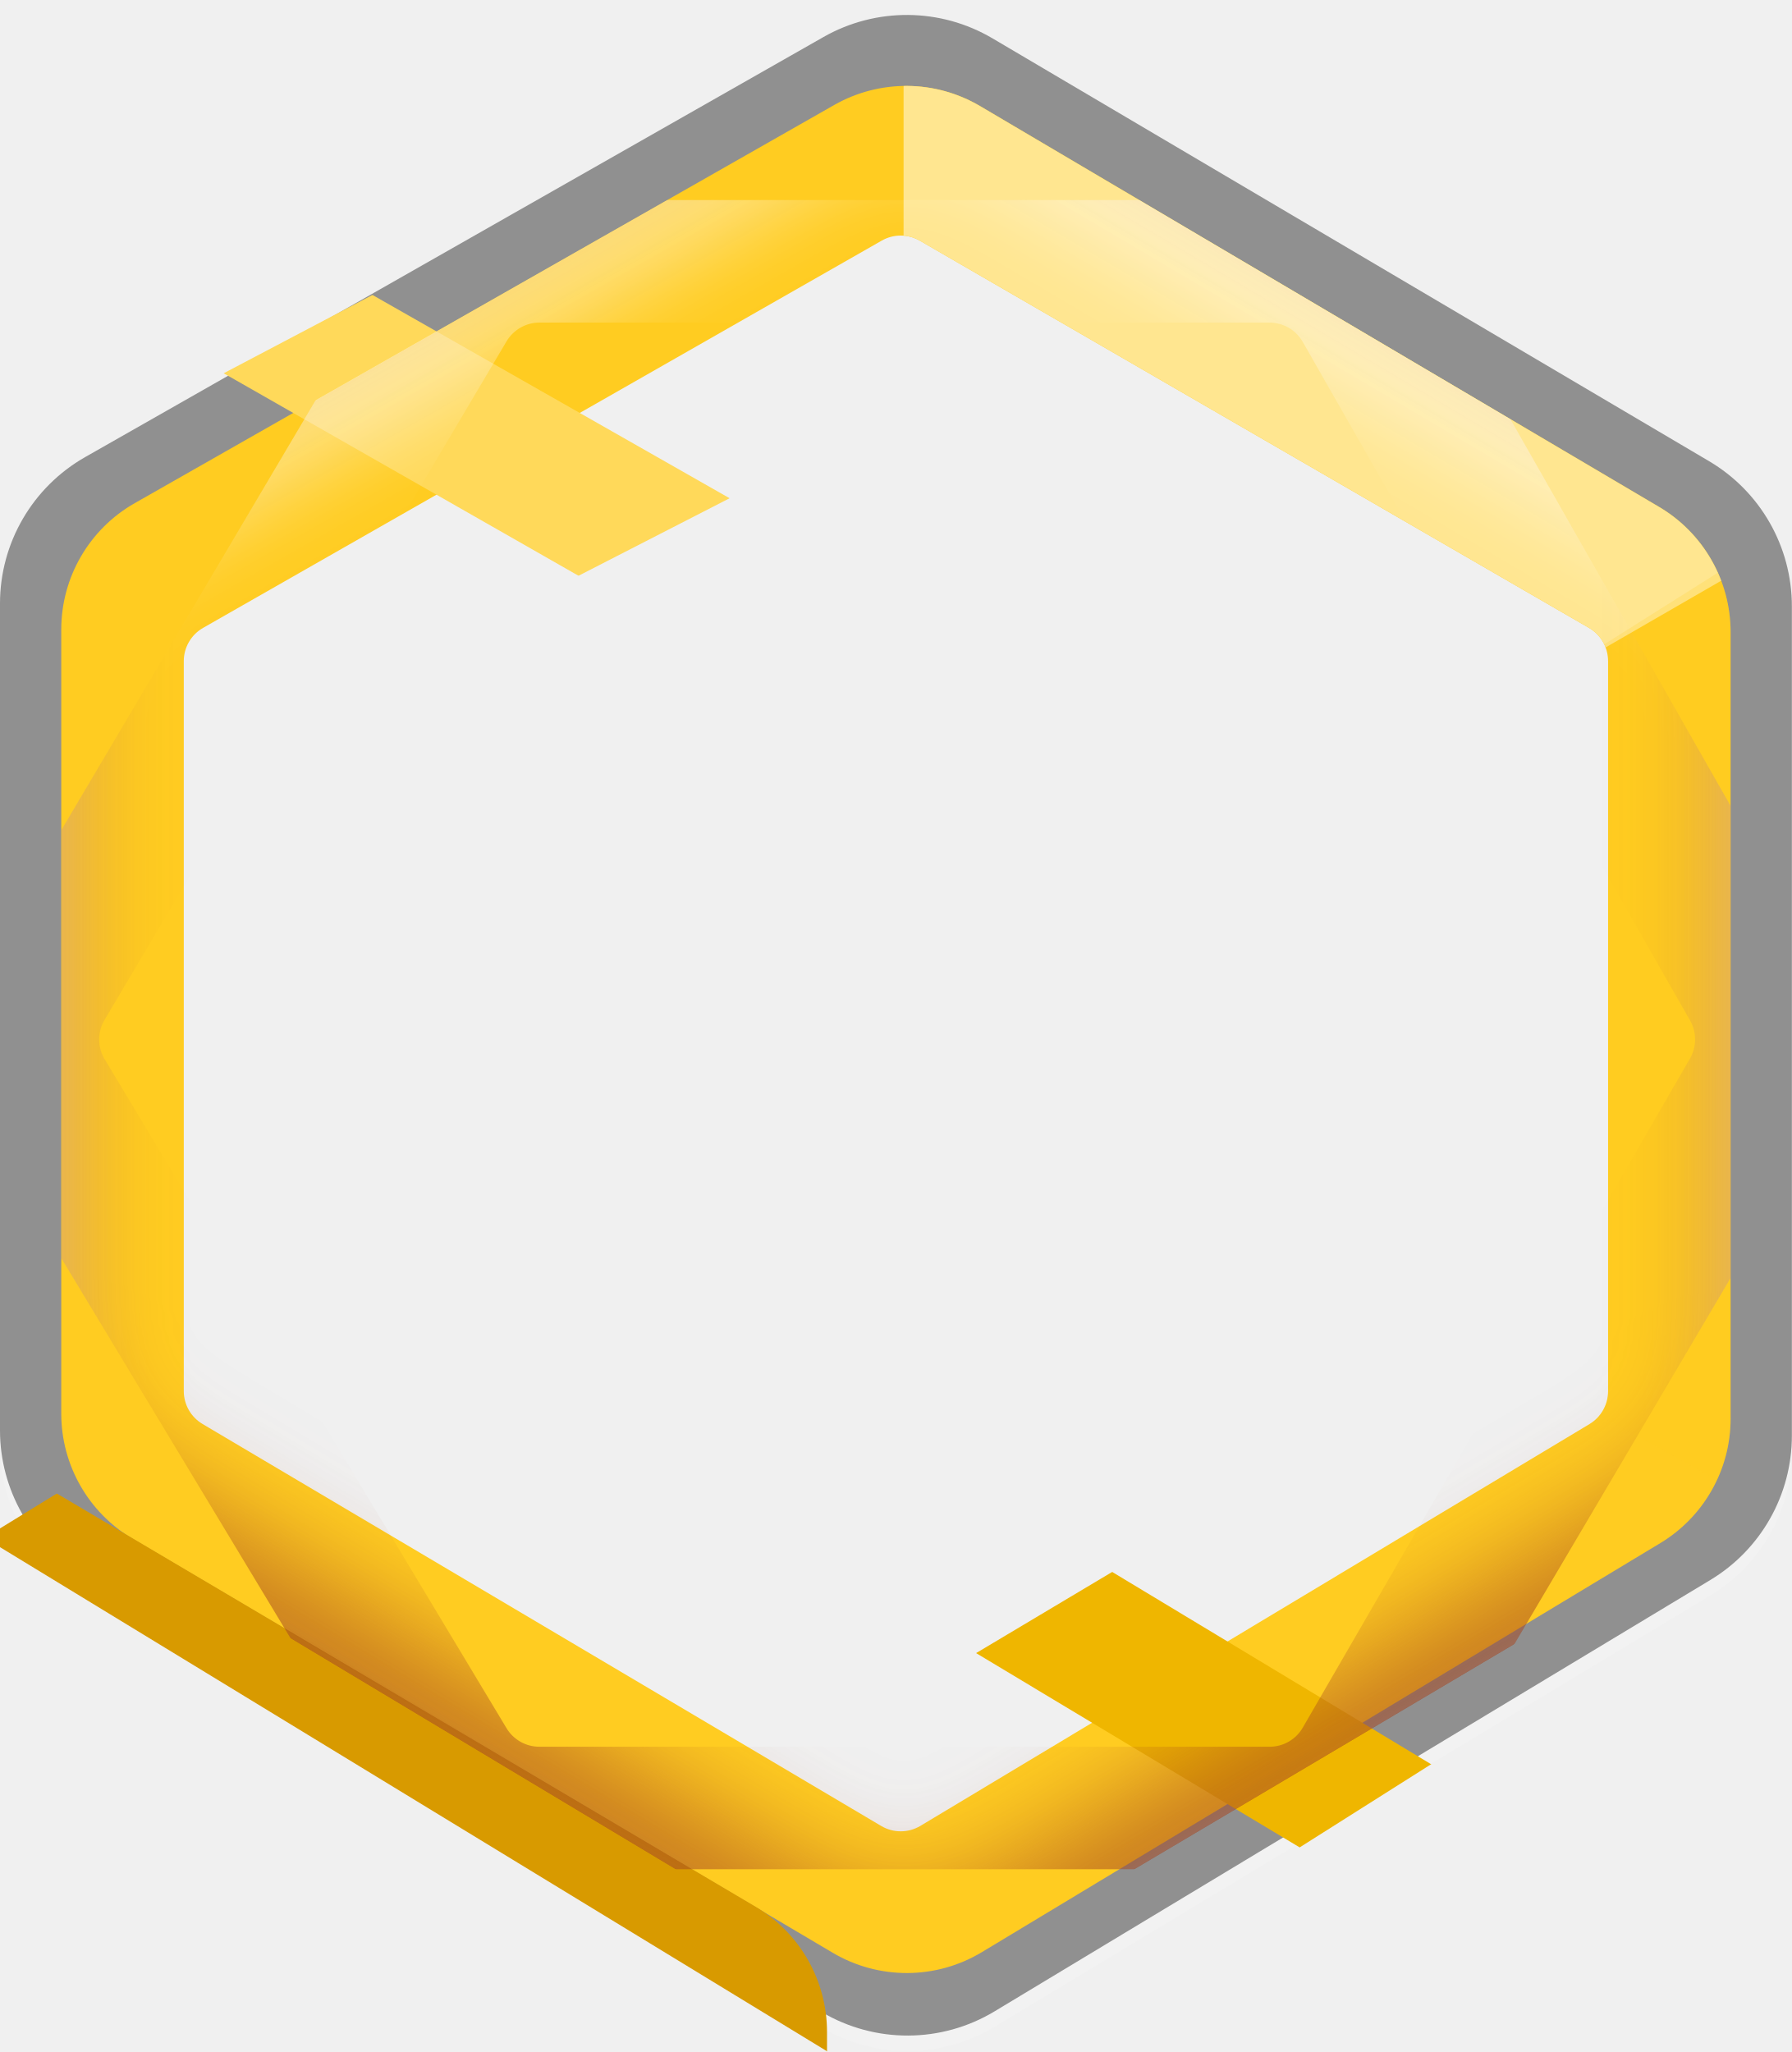
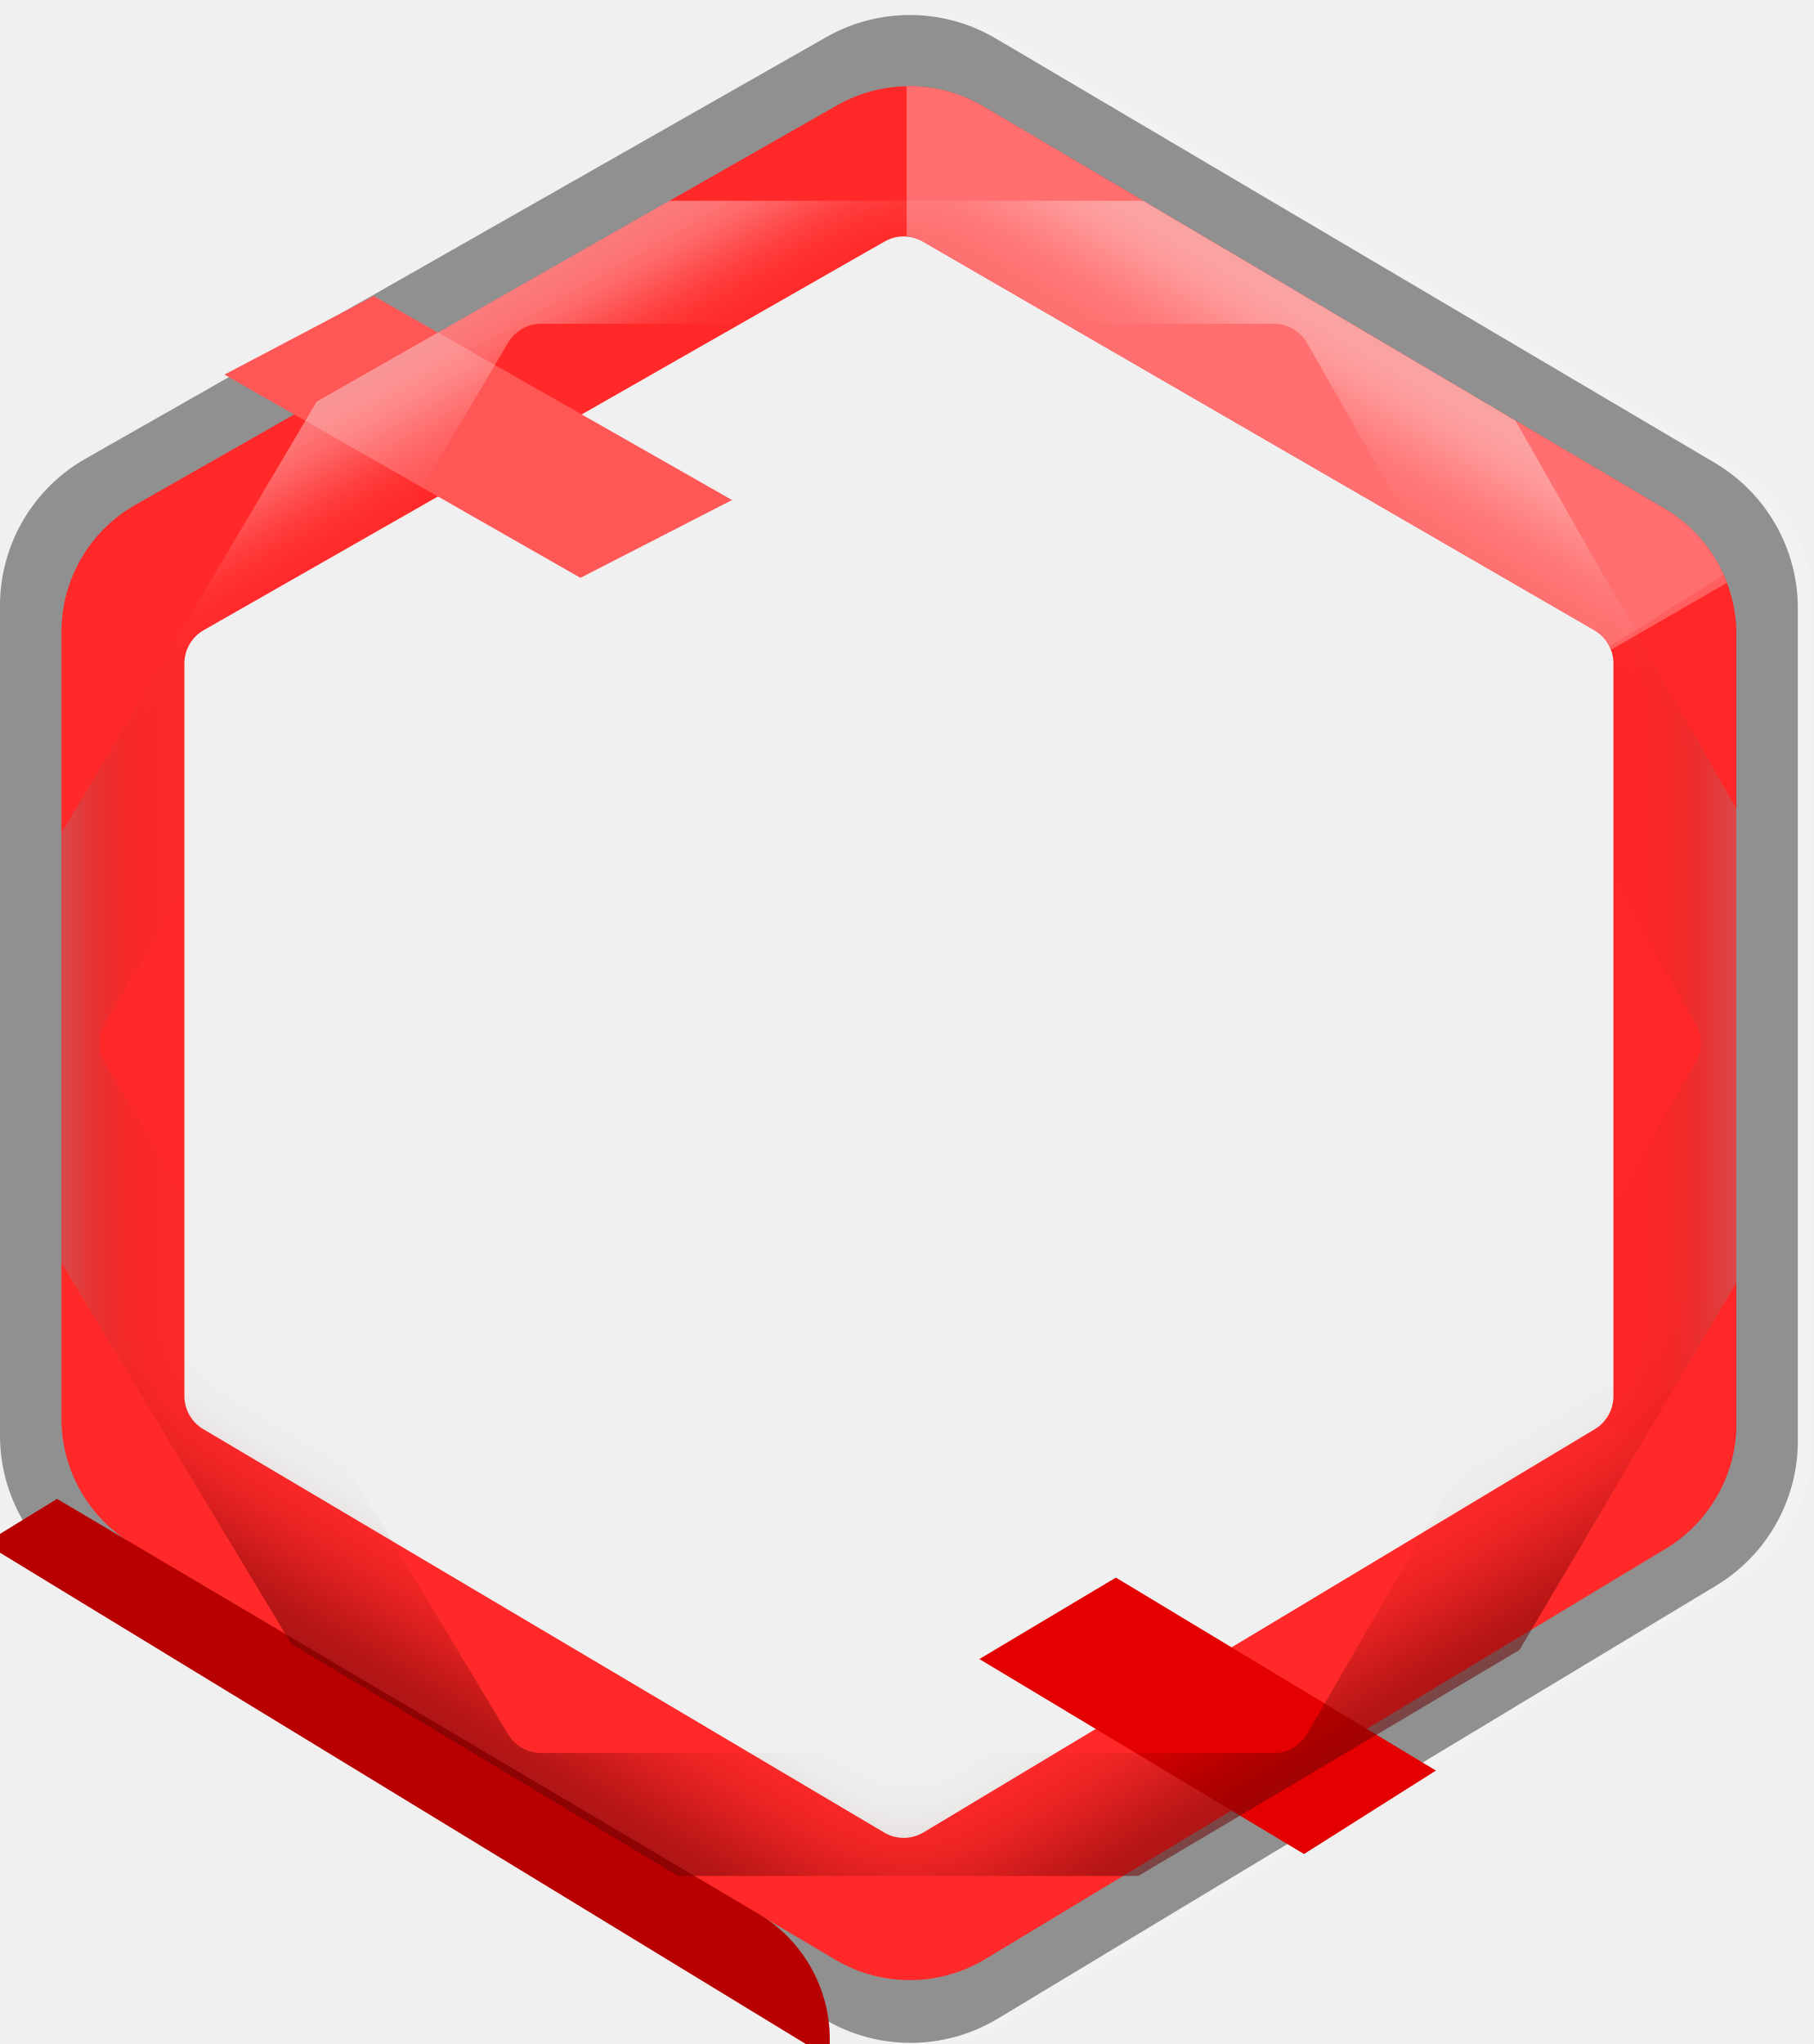
- <svg xmlns="http://www.w3.org/2000/svg" xmlns:xlink="http://www.w3.org/1999/xlink" width="117" height="134" viewBox="0 0 117 134">
+ <svg xmlns="http://www.w3.org/2000/svg" xmlns:xlink="http://www.w3.org/1999/xlink" width="118" height="133" viewBox="0 0 118 133">
  <defs>
    <path id="b" d="M64.803 2.503l46.787 27.61a11 11 0 0 1 5.41 9.473v54.17a11 11 0 0 1-5.322 9.42l-46.742 28.172a11 11 0 0 1-11.276.048L5.403 102.87A11 11 0 0 1 0 93.4v-53.99a11 11 0 0 1 5.56-9.561L53.772 2.416a11 11 0 0 1 11.03.087zm-4.726 11.725a2.498 2.498 0 0 0-2.502-.008L12.253 40.265A2.498 2.498 0 0 0 11 42.431v49.122c0 .88.463 1.694 1.218 2.145l45.322 27.033c.793.473 1.782.47 2.572-.007L104.795 93.7A2.498 2.498 0 0 0 106 91.563V42.42c0-.889-.472-1.71-1.24-2.158z" />
-     <filter id="a" width="100.9%" height="101.5%" x="-.4%" y="-.4%" filterUnits="objectBoundingBox">
-       <feOffset dy="1" in="SourceAlpha" result="shadowOffsetOuter1" />
+     <filter id="a" width="101.7%" height="100.8%" x="-.4%" y="-.4%" filterUnits="objectBoundingBox">
+       <feOffset dx="1" in="SourceAlpha" result="shadowOffsetOuter1" />
      <feComposite in="shadowOffsetOuter1" in2="SourceAlpha" operator="out" result="shadowOffsetOuter1" />
      <feColorMatrix in="shadowOffsetOuter1" values="0 0 0 0 1 0 0 0 0 1 0 0 0 0 1 0 0 0 0.15 0" />
    </filter>
    <path id="c" d="M63.996 6.928l44.338 26.178A9.492 9.492 0 0 1 113 41.28v51.36a9.492 9.492 0 0 1-4.59 8.128L64.11 127.48a9.492 9.492 0 0 1-9.733.042L8.66 100.484A9.492 9.492 0 0 1 4 92.314V41.108c0-3.412 1.83-6.561 4.796-8.25L54.474 6.854a9.492 9.492 0 0 1 9.522.075zm-3.932 8.791a2.498 2.498 0 0 0-2.49-.007L13.26 41.003a2.498 2.498 0 0 0-1.26 2.17V90.84c0 .883.466 1.7 1.225 2.15l44.314 26.25c.79.468 1.773.465 2.56-.007l43.69-26.241A2.498 2.498 0 0 0 105 90.85V43.163c0-.892-.475-1.716-1.247-2.162z" />
    <path id="f" d="M23.794 117.27L-2.212 71.59a9.492 9.492 0 0 1 .075-9.521L24.041 17.73a9.492 9.492 0 0 1 8.174-4.666h52.311a9.492 9.492 0 0 1 8.166 4.653l26.358 44.478a9.492 9.492 0 0 1-.027 9.722L91.7 117.457a9.492 9.492 0 0 1-8.14 4.608H32.044a9.492 9.492 0 0 1-8.25-4.796z" />
    <filter id="e" width="107.1%" height="111%" x="-3.6%" y="-5.5%" filterUnits="objectBoundingBox">
      <feGaussianBlur in="SourceAlpha" result="shadowBlurInner1" stdDeviation="3.5" />
      <feOffset dx="-5" in="shadowBlurInner1" result="shadowOffsetInner1" />
      <feComposite in="shadowOffsetInner1" in2="SourceAlpha" k2="-1" k3="1" operator="arithmetic" result="shadowInnerInner1" />
-       <feColorMatrix in="shadowInnerInner1" result="shadowMatrixInner1" values="0 0 0 0 0.642 0 0 0 0 0.269 0 0 0 0 0.12 0 0 0 0.604 0" />
+       <feColorMatrix in="shadowInnerInner1" result="shadowMatrixInner1" values="0 0 0 0 0.403 0 0 0 0 0 0 0 0 0 0 0 0 0 0.604 0" />
      <feGaussianBlur in="SourceAlpha" result="shadowBlurInner2" stdDeviation="2.5" />
      <feOffset dx="5" in="shadowBlurInner2" result="shadowOffsetInner2" />
      <feComposite in="shadowOffsetInner2" in2="SourceAlpha" k2="-1" k3="1" operator="arithmetic" result="shadowInnerInner2" />
      <feColorMatrix in="shadowInnerInner2" result="shadowMatrixInner2" values="0 0 0 0 1 0 0 0 0 1 0 0 0 0 1 0 0 0 0.402 0" />
      <feMerge>
        <feMergeNode in="shadowMatrixInner1" />
        <feMergeNode in="shadowMatrixInner2" />
      </feMerge>
    </filter>
  </defs>
  <g fill="none" fill-rule="evenodd">
    <g fill="#000">
      <use filter="url(#a)" xlink:href="#b" />
      <use fill-opacity=".4" xlink:href="#b" />
    </g>
    <mask id="d" fill="#fff">
      <use xlink:href="#c" />
    </mask>
-     <use fill="#FFCC21" xlink:href="#c" />
-     <path fill="#FFD95A" d="M-2 1v25.706L37.545 47 59 33.118z" mask="url(#d)" transform="matrix(-1 0 0 1 57 0)" />
-     <path fill="#D89A00" d="M-1 88v26.225L38.775 137 59 124.577z" mask="url(#d)" transform="rotate(180 29 112.5)" />
-     <path fill="#EFB600" d="M59 88v26.225L97.182 137 119 125.958z" mask="url(#d)" transform="matrix(1 0 0 -1 0 225)" />
-     <path fill="#FFE690" d="M59 .87v25.89L98.045 46.2l24.235-13.99z" mask="url(#d)" />
-     <path fill="#FECB20" d="M118.13 33.64L92.14 50.025l9.575 40.962 15.047 8.193z" mask="url(#d)" opacity=".2" />
+     <use fill="#FF2929" xlink:href="#c" />
+     <path fill="#FF5656" d="M-2 1v25.706L37.545 47 59 33.118z" mask="url(#d)" transform="matrix(-1 0 0 1 57 0)" />
+     <path fill="#B80000" d="M-1 88v26.225L38.775 137 59 124.577z" mask="url(#d)" transform="rotate(180 29 112.5)" />
+     <path fill="#E40000" d="M59 88v26.225L97.182 137 119 125.958z" mask="url(#d)" transform="matrix(1 0 0 -1 0 225)" />
+     <path fill="#FF6F6F" d="M59 .87v25.89L98.045 46.2l24.235-13.99z" mask="url(#d)" />
+     <path fill="#FE2020" d="M118.13 33.64L92.14 50.025l9.575 40.962 15.047 8.193z" mask="url(#d)" opacity=".2" />
    <g fill="#000" mask="url(#d)" transform="rotate(90 58.5 67.565)">
      <use filter="url(#e)" xlink:href="#f" />
    </g>
  </g>
</svg>
